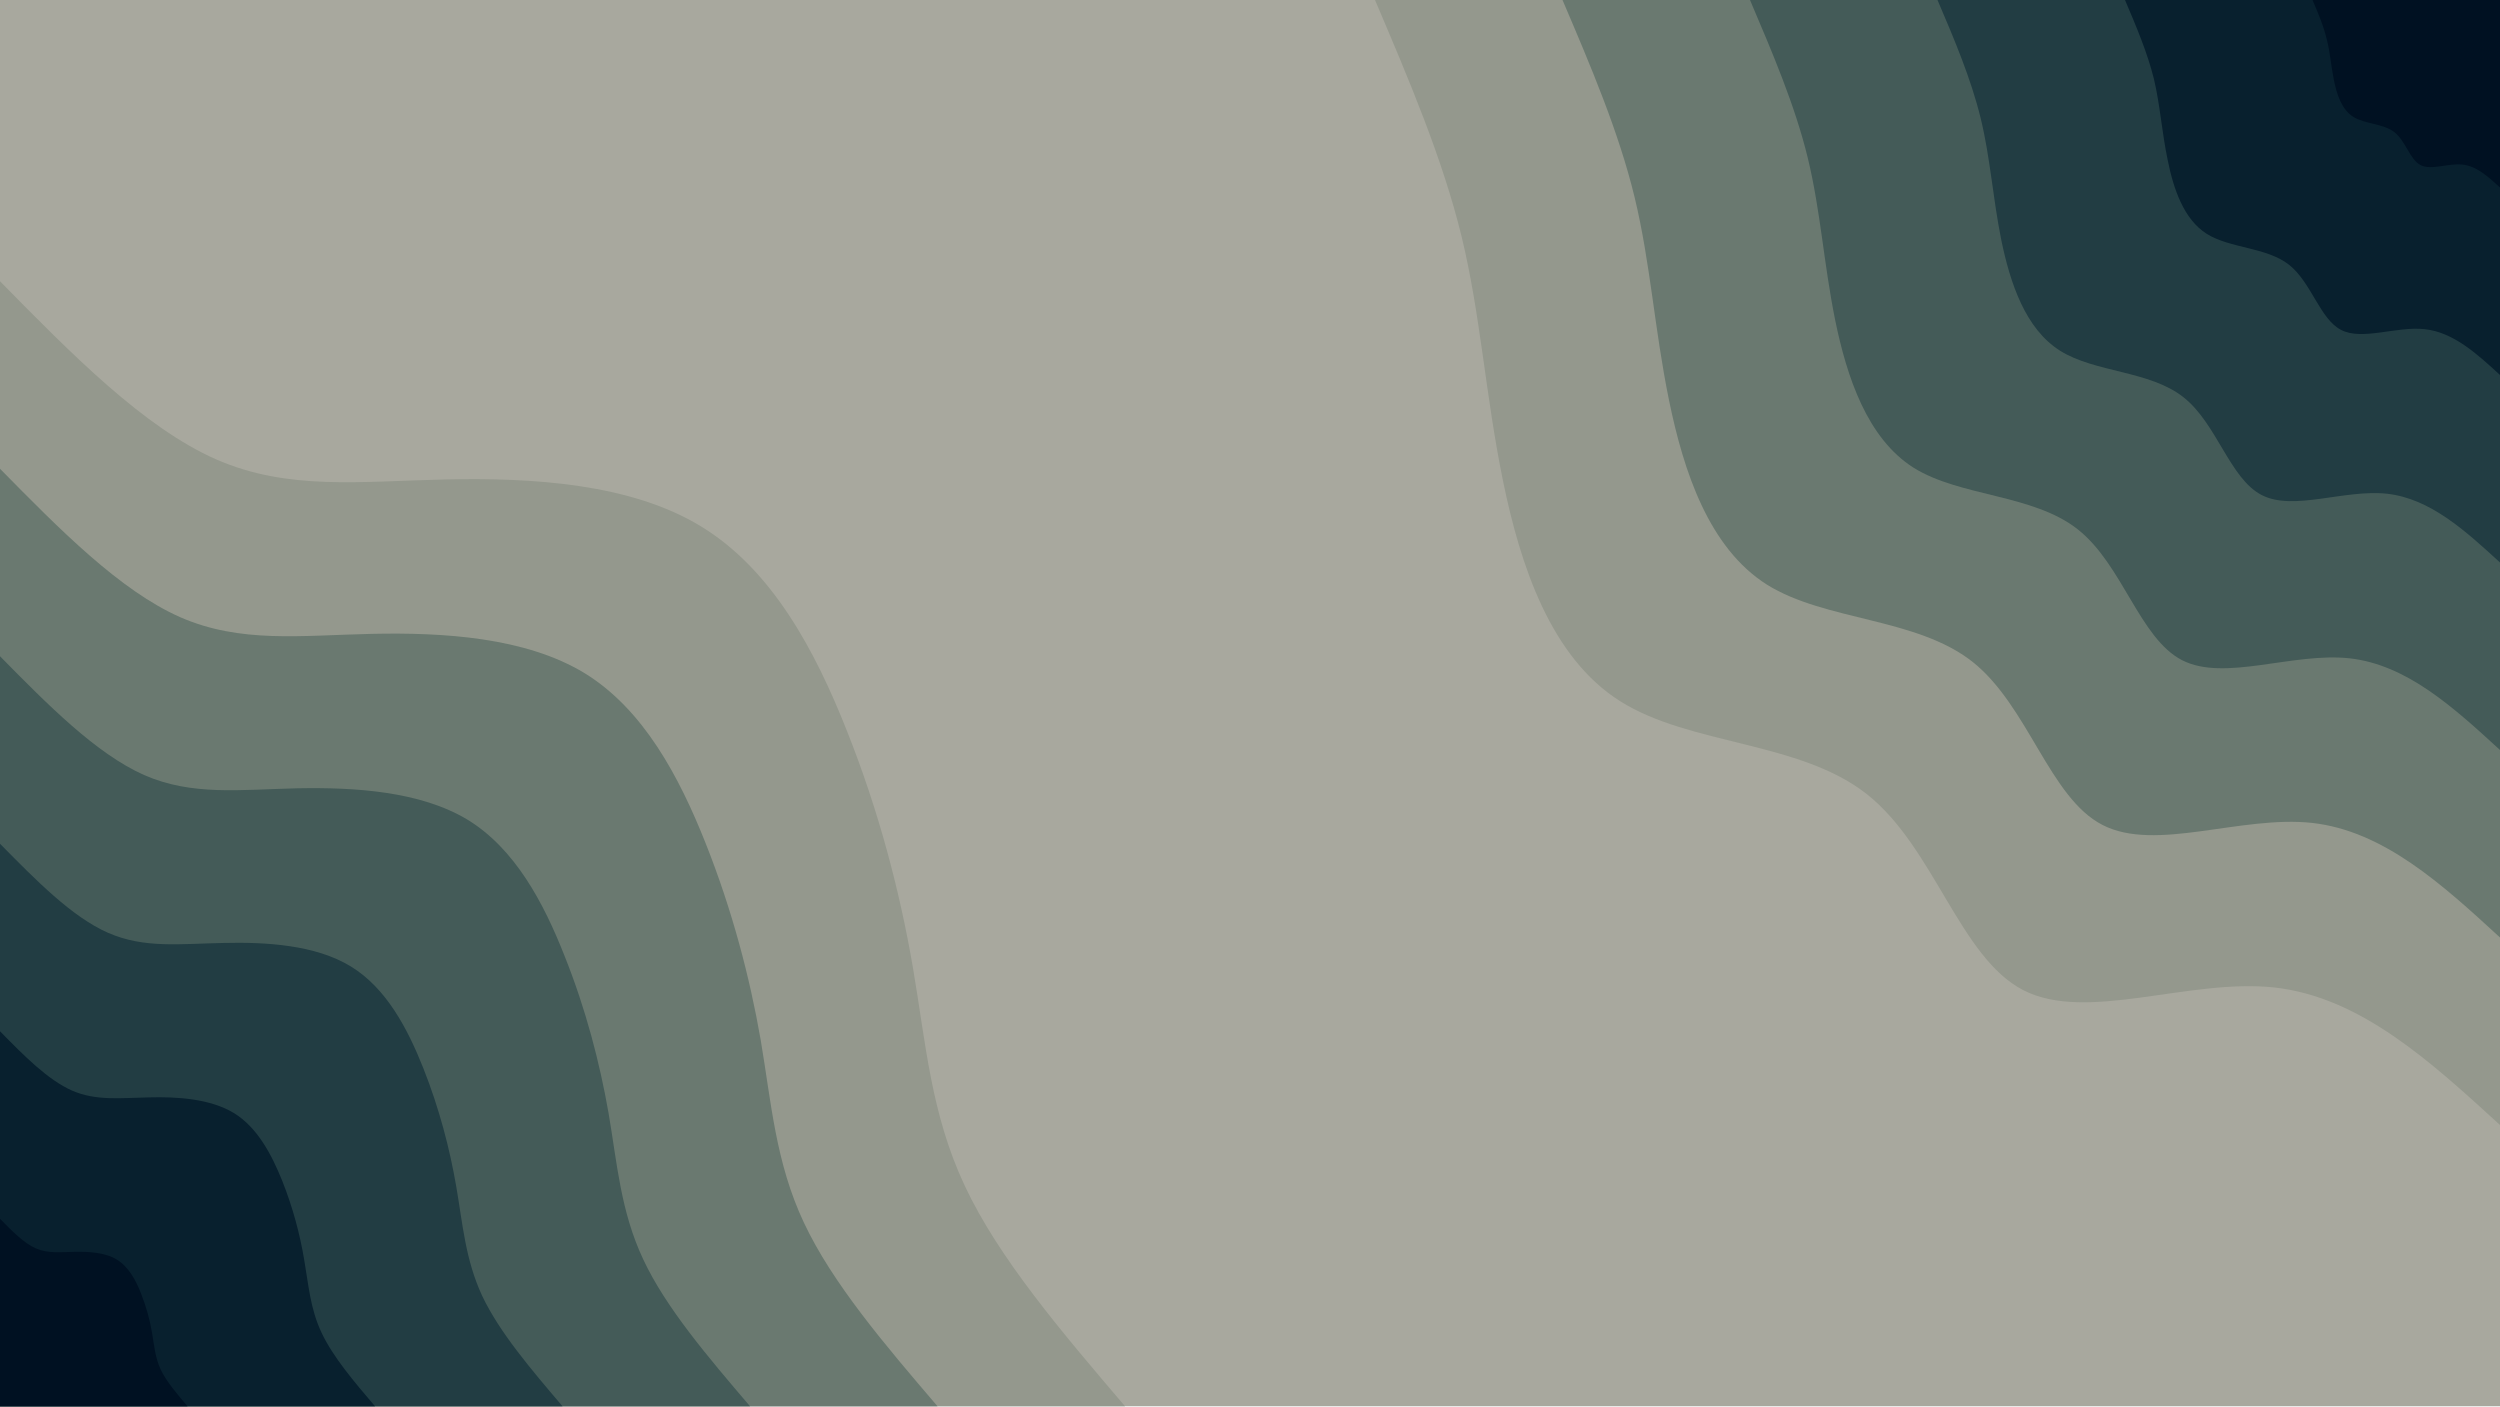
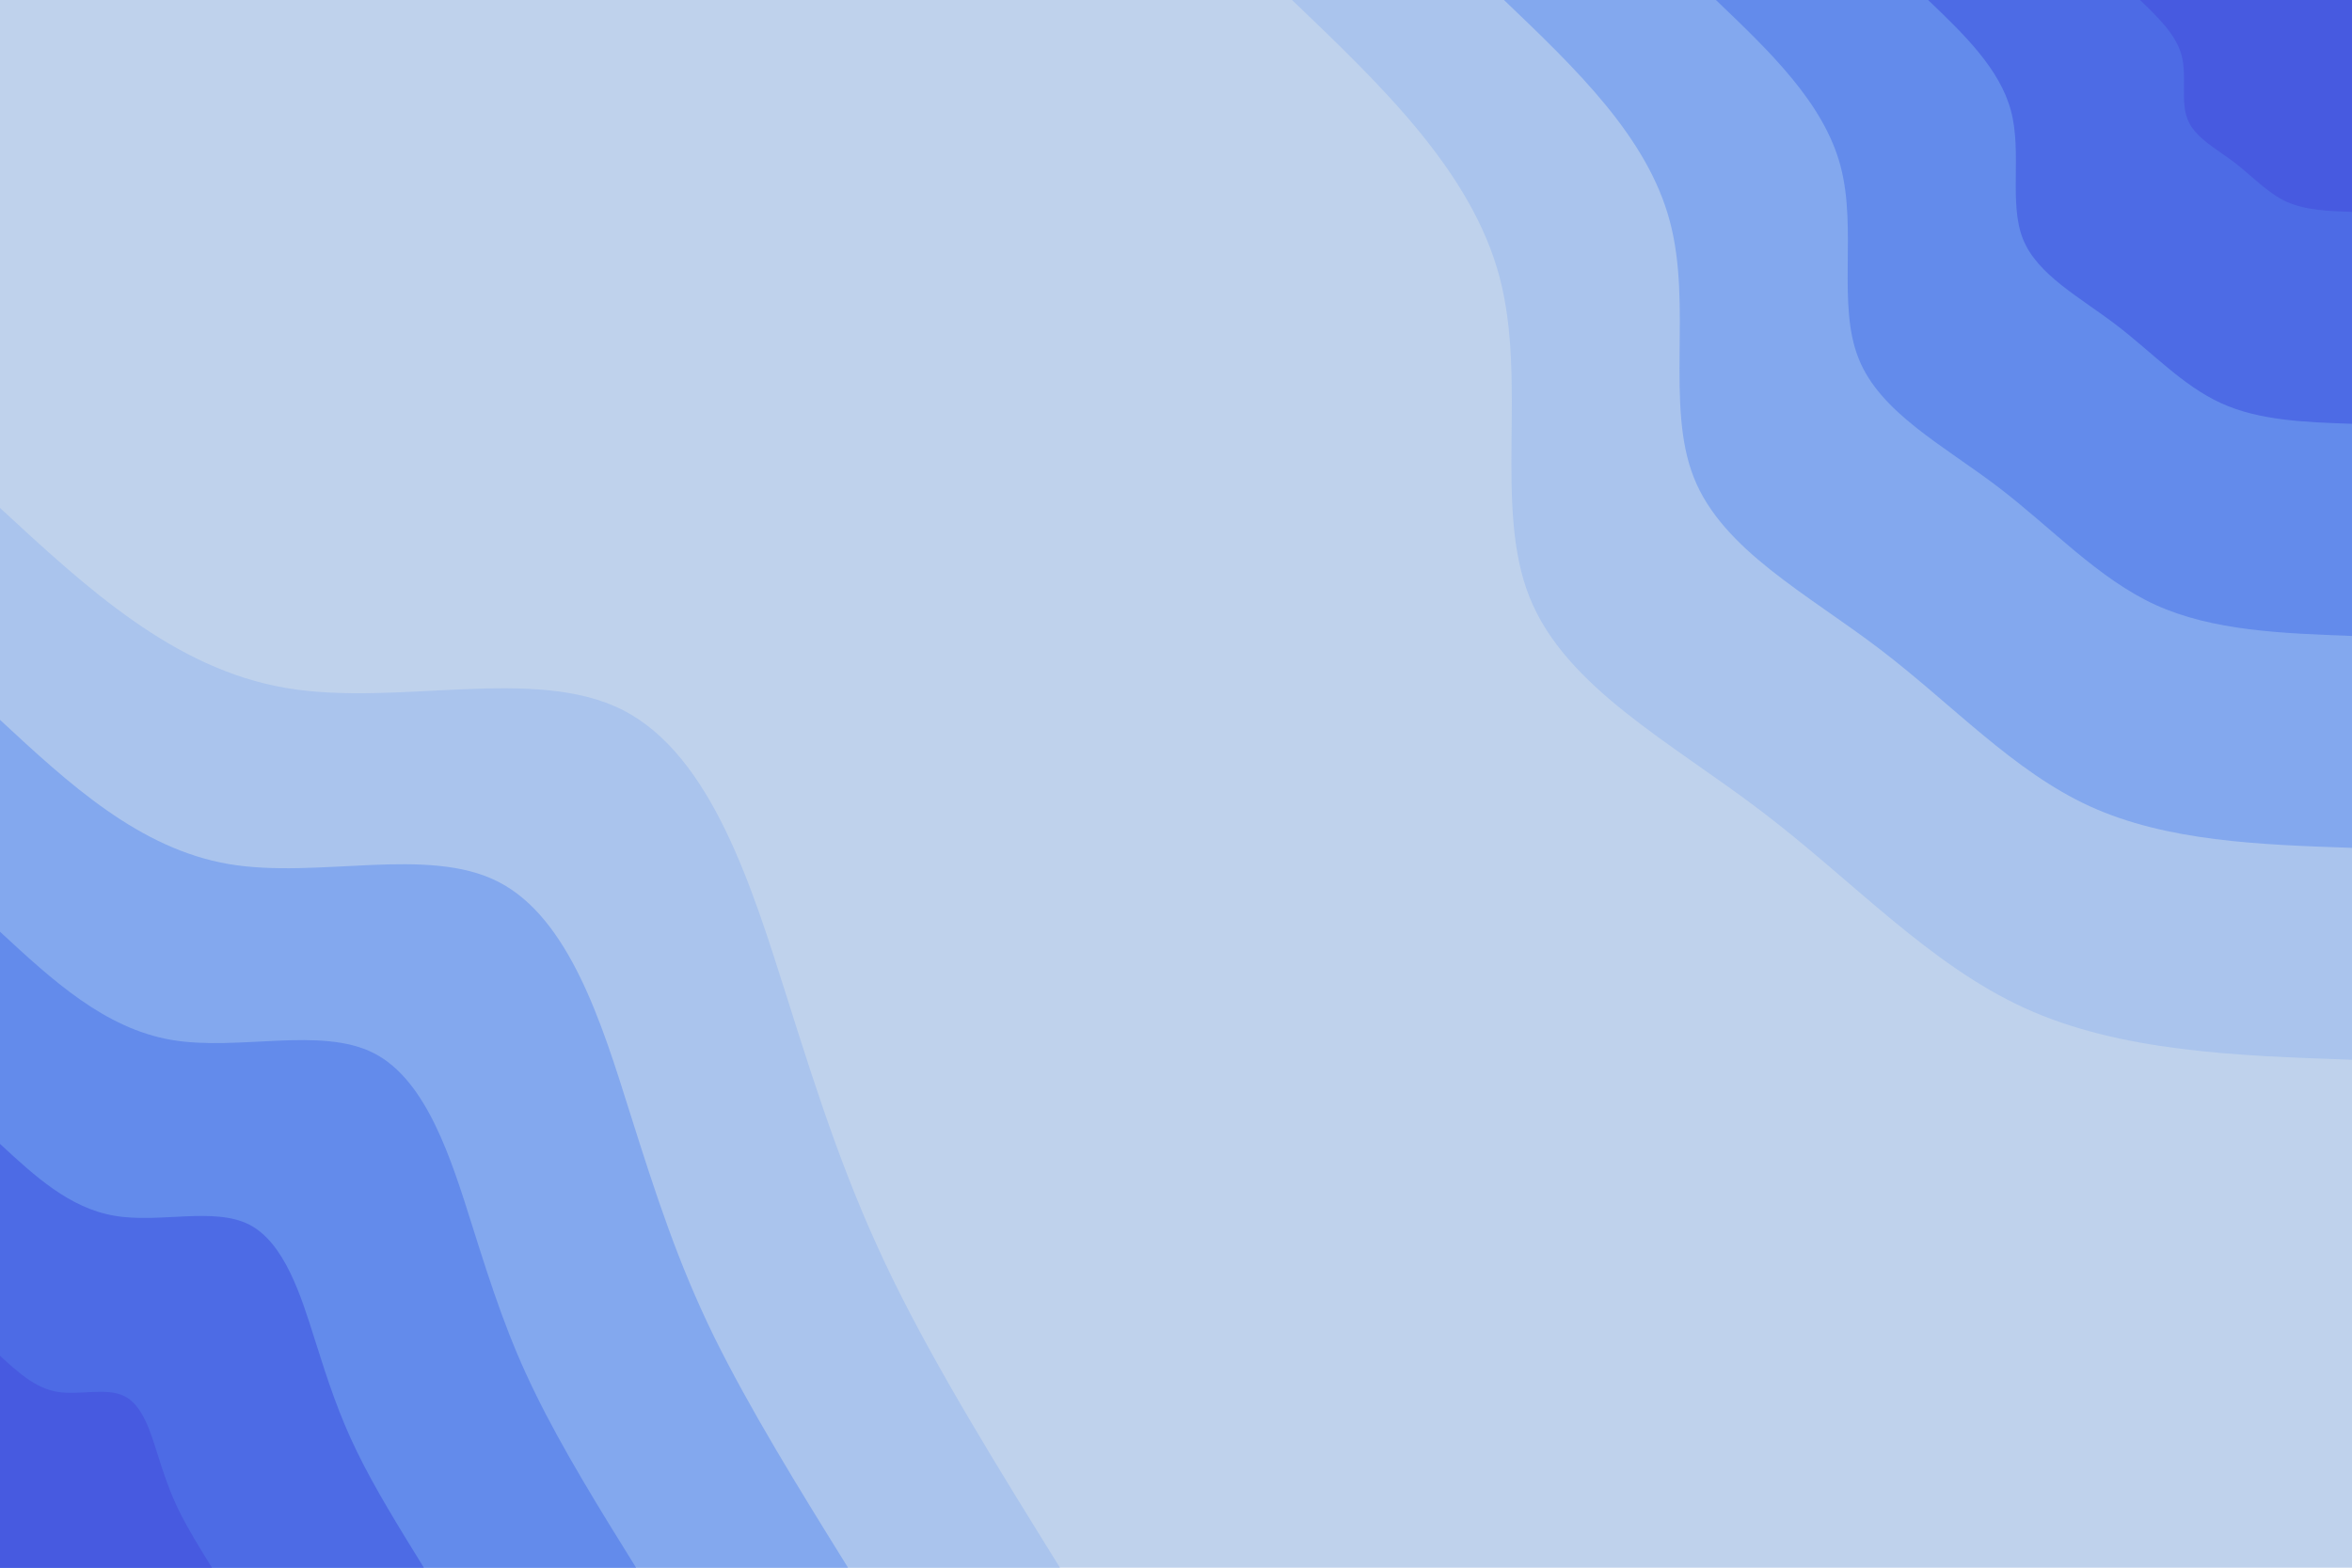
- <svg xmlns="http://www.w3.org/2000/svg" id="visual" viewBox="0 0 960 540" width="960" height="540" version="1.1">
-   <rect x="0" y="0" width="960" height="540" fill="#A8A89E" />
+ <svg xmlns="http://www.w3.org/2000/svg" id="visual" viewBox="0 0 900 600" width="900" height="600" version="1.1">
+   <rect x="0" y="0" width="900" height="600" fill="#bfd2ec" />
  <defs>
-     <linearGradient id="grad1_0" x1="43.8%" y1="0%" x2="100%" y2="100%">
-       <stop offset="14.444%" stop-color="#001122" stop-opacity="1" />
-       <stop offset="85.556%" stop-color="#001122" stop-opacity="1" />
+     <linearGradient id="grad1_0" x1="33.3%" y1="0%" x2="100%" y2="100%">
+       <stop offset="20%" stop-color="#475ae0" stop-opacity="1" />
+       <stop offset="80%" stop-color="#475ae0" stop-opacity="1" />
    </linearGradient>
  </defs>
  <defs>
-     <linearGradient id="grad1_1" x1="43.8%" y1="0%" x2="100%" y2="100%">
-       <stop offset="14.444%" stop-color="#001122" stop-opacity="1" />
-       <stop offset="85.556%" stop-color="#142e39" stop-opacity="1" />
+     <linearGradient id="grad1_1" x1="33.3%" y1="0%" x2="100%" y2="100%">
+       <stop offset="20%" stop-color="#475ae0" stop-opacity="1" />
+       <stop offset="80%" stop-color="#567be9" stop-opacity="1" />
    </linearGradient>
  </defs>
  <defs>
-     <linearGradient id="grad1_2" x1="43.8%" y1="0%" x2="100%" y2="100%">
-       <stop offset="14.444%" stop-color="#324c4e" stop-opacity="1" />
-       <stop offset="85.556%" stop-color="#142e39" stop-opacity="1" />
+     <linearGradient id="grad1_2" x1="33.3%" y1="0%" x2="100%" y2="100%">
+       <stop offset="20%" stop-color="#729aed" stop-opacity="1" />
+       <stop offset="80%" stop-color="#567be9" stop-opacity="1" />
    </linearGradient>
  </defs>
  <defs>
-     <linearGradient id="grad1_3" x1="43.8%" y1="0%" x2="100%" y2="100%">
-       <stop offset="14.444%" stop-color="#324c4e" stop-opacity="1" />
-       <stop offset="85.556%" stop-color="#576a64" stop-opacity="1" />
+     <linearGradient id="grad1_3" x1="33.3%" y1="0%" x2="100%" y2="100%">
+       <stop offset="20%" stop-color="#729aed" stop-opacity="1" />
+       <stop offset="80%" stop-color="#96b7ee" stop-opacity="1" />
    </linearGradient>
  </defs>
  <defs>
-     <linearGradient id="grad1_4" x1="43.8%" y1="0%" x2="100%" y2="100%">
-       <stop offset="14.444%" stop-color="#7f887e" stop-opacity="1" />
-       <stop offset="85.556%" stop-color="#576a64" stop-opacity="1" />
+     <linearGradient id="grad1_4" x1="33.3%" y1="0%" x2="100%" y2="100%">
+       <stop offset="20%" stop-color="#bfd2ec" stop-opacity="1" />
+       <stop offset="80%" stop-color="#96b7ee" stop-opacity="1" />
    </linearGradient>
  </defs>
  <defs>
-     <linearGradient id="grad1_5" x1="43.8%" y1="0%" x2="100%" y2="100%">
-       <stop offset="14.444%" stop-color="#7f887e" stop-opacity="1" />
-       <stop offset="85.556%" stop-color="#a8a89e" stop-opacity="1" />
+     <linearGradient id="grad2_0" x1="0%" y1="0%" x2="66.7%" y2="100%">
+       <stop offset="20%" stop-color="#475ae0" stop-opacity="1" />
+       <stop offset="80%" stop-color="#475ae0" stop-opacity="1" />
    </linearGradient>
  </defs>
  <defs>
-     <linearGradient id="grad2_0" x1="0%" y1="0%" x2="56.3%" y2="100%">
-       <stop offset="14.444%" stop-color="#001122" stop-opacity="1" />
-       <stop offset="85.556%" stop-color="#001122" stop-opacity="1" />
+     <linearGradient id="grad2_1" x1="0%" y1="0%" x2="66.7%" y2="100%">
+       <stop offset="20%" stop-color="#567be9" stop-opacity="1" />
+       <stop offset="80%" stop-color="#475ae0" stop-opacity="1" />
    </linearGradient>
  </defs>
  <defs>
-     <linearGradient id="grad2_1" x1="0%" y1="0%" x2="56.3%" y2="100%">
-       <stop offset="14.444%" stop-color="#142e39" stop-opacity="1" />
-       <stop offset="85.556%" stop-color="#001122" stop-opacity="1" />
+     <linearGradient id="grad2_2" x1="0%" y1="0%" x2="66.7%" y2="100%">
+       <stop offset="20%" stop-color="#567be9" stop-opacity="1" />
+       <stop offset="80%" stop-color="#729aed" stop-opacity="1" />
    </linearGradient>
  </defs>
  <defs>
-     <linearGradient id="grad2_2" x1="0%" y1="0%" x2="56.3%" y2="100%">
-       <stop offset="14.444%" stop-color="#142e39" stop-opacity="1" />
-       <stop offset="85.556%" stop-color="#324c4e" stop-opacity="1" />
+     <linearGradient id="grad2_3" x1="0%" y1="0%" x2="66.7%" y2="100%">
+       <stop offset="20%" stop-color="#96b7ee" stop-opacity="1" />
+       <stop offset="80%" stop-color="#729aed" stop-opacity="1" />
    </linearGradient>
  </defs>
  <defs>
-     <linearGradient id="grad2_3" x1="0%" y1="0%" x2="56.3%" y2="100%">
-       <stop offset="14.444%" stop-color="#576a64" stop-opacity="1" />
-       <stop offset="85.556%" stop-color="#324c4e" stop-opacity="1" />
+     <linearGradient id="grad2_4" x1="0%" y1="0%" x2="66.7%" y2="100%">
+       <stop offset="20%" stop-color="#96b7ee" stop-opacity="1" />
+       <stop offset="80%" stop-color="#bfd2ec" stop-opacity="1" />
    </linearGradient>
  </defs>
-   <defs>
-     <linearGradient id="grad2_4" x1="0%" y1="0%" x2="56.3%" y2="100%">
-       <stop offset="14.444%" stop-color="#576a64" stop-opacity="1" />
-       <stop offset="85.556%" stop-color="#7f887e" stop-opacity="1" />
-     </linearGradient>
-   </defs>
-   <defs>
-     <linearGradient id="grad2_5" x1="0%" y1="0%" x2="56.3%" y2="100%">
-       <stop offset="14.444%" stop-color="#a8a89e" stop-opacity="1" />
-       <stop offset="85.556%" stop-color="#7f887e" stop-opacity="1" />
-     </linearGradient>
-   </defs>
-   <g transform="translate(960, 0)">
-     <path d="M0 432C-26.8 407.5 -53.6 382.9 -86.6 379.2C-119.5 375.6 -158.7 392.8 -183.1 380.2C-207.5 367.6 -217.3 325.3 -243.2 304.9C-269 284.6 -311 286.2 -337.8 269.3C-364.5 252.5 -376.2 217.2 -382.9 184.4C-389.6 151.6 -391.4 121.3 -398.7 91C-406.1 60.7 -419.1 30.3 -432 0L0 0Z" fill="#94988d" />
-     <path d="M0 360C-22.3 339.5 -44.7 319.1 -72.1 316C-99.6 313 -132.2 327.3 -152.6 316.8C-173 306.4 -181.1 271.1 -202.6 254.1C-224.2 237.1 -259.1 238.5 -281.5 224.5C-303.8 210.4 -313.5 181 -319.1 153.7C-324.7 126.3 -326.2 101.1 -332.3 75.8C-338.4 50.6 -349.2 25.3 -360 0L0 0Z" fill="#6a7970" />
-     <path d="M0 288C-17.9 271.6 -35.7 255.3 -57.7 252.8C-79.7 250.4 -105.8 261.9 -122.1 253.5C-138.4 245.1 -144.9 216.9 -162.1 203.3C-179.3 189.7 -207.3 190.8 -225.2 179.6C-243 168.3 -250.8 144.8 -255.3 122.9C-259.7 101.1 -260.9 80.9 -265.8 60.7C-270.7 40.5 -279.4 20.2 -288 0L0 0Z" fill="#445b58" />
-     <path d="M0 216C-13.4 203.7 -26.8 191.5 -43.3 189.6C-59.8 187.8 -79.3 196.4 -91.5 190.1C-103.8 183.8 -108.7 162.6 -121.6 152.5C-134.5 142.3 -155.5 143.1 -168.9 134.7C-182.3 126.3 -188.1 108.6 -191.5 92.2C-194.8 75.8 -195.7 60.7 -199.4 45.5C-203.1 30.3 -209.5 15.2 -216 0L0 0Z" fill="#223d43" />
-     <path d="M0 144C-8.9 135.8 -17.9 127.6 -28.9 126.4C-39.8 125.2 -52.9 130.9 -61 126.7C-69.2 122.5 -72.4 108.4 -81.1 101.6C-89.7 94.9 -103.7 95.4 -112.6 89.8C-121.5 84.2 -125.4 72.4 -127.6 61.5C-129.9 50.5 -130.5 40.4 -132.9 30.3C-135.4 20.2 -139.7 10.1 -144 0L0 0Z" fill="#08202e" />
-     <path d="M0 72C-4.5 67.9 -8.9 63.8 -14.4 63.2C-19.9 62.6 -26.4 65.5 -30.5 63.4C-34.6 61.3 -36.2 54.2 -40.5 50.8C-44.8 47.4 -51.8 47.7 -56.3 44.9C-60.8 42.1 -62.7 36.2 -63.8 30.7C-64.9 25.3 -65.2 20.2 -66.5 15.2C-67.7 10.1 -69.8 5.1 -72 0L0 0Z" fill="#001122" />
+   <g transform="translate(900, 0)">
+     <path d="M0 405.6C-44.3 404.1 -88.7 402.5 -125.3 385.8C-162 369 -191 337.1 -225.7 310.7C-260.4 284.2 -300.9 263.1 -314.7 228.6C-328.5 194.2 -315.5 146.3 -326.2 106C-336.9 65.7 -371.3 32.8 -405.6 0L0 0Z" fill="#aac4ed" />
+     <path d="M0 324.5C-35.5 323.3 -70.9 322 -100.3 308.6C-129.6 295.2 -152.8 269.7 -180.6 248.5C-208.4 227.3 -240.8 210.5 -251.8 182.9C-262.8 155.3 -252.4 117.1 -261 84.8C-269.5 52.5 -297 26.3 -324.5 0L0 0Z" fill="#83a8ee" />
+     <path d="M0 243.4C-26.6 242.4 -53.2 241.5 -75.2 231.5C-97.2 221.4 -114.6 202.3 -135.4 186.4C-156.3 170.5 -180.6 157.9 -188.8 137.2C-197.1 116.5 -189.3 87.8 -195.7 63.6C-202.1 39.4 -222.8 19.7 -243.4 0L0 0Z" fill="#638beb" />
+     <path d="M0 162.2C-17.7 161.6 -35.5 161 -50.1 154.3C-64.8 147.6 -76.4 134.9 -90.3 124.3C-104.2 113.7 -120.4 105.2 -125.9 91.5C-131.4 77.7 -126.2 58.5 -130.5 42.4C-134.8 26.3 -148.5 13.1 -162.2 0L0 0Z" fill="#4d6be5" />
+     <path d="M0 81.1C-8.9 80.8 -17.7 80.5 -25.1 77.2C-32.4 73.8 -38.2 67.4 -45.1 62.1C-52.1 56.8 -60.2 52.6 -62.9 45.7C-65.7 38.8 -63.1 29.3 -65.2 21.2C-67.4 13.1 -74.3 6.6 -81.1 0L0 0Z" fill="#475ae0" />
  </g>
-   <g transform="translate(0, 540)">
-     <path d="M0 -432C27.6 -403.9 55.3 -375.8 83 -363.6C110.7 -351.5 138.5 -355.2 171.4 -355.9C204.2 -356.6 242.2 -354.4 269.3 -337.8C296.5 -321.2 313 -290.2 325.2 -259.4C337.5 -228.5 345.5 -197.8 350.5 -168.8C355.5 -139.7 357.4 -112.4 370.5 -84.6C383.6 -56.7 407.8 -28.4 432 0L0 0Z" fill="#94988d" />
-     <path d="M0 -360C23 -336.6 46.1 -313.2 69.2 -303C92.3 -292.9 115.4 -296 142.8 -296.6C170.2 -297.2 201.8 -295.3 224.5 -281.5C247.1 -267.6 260.8 -241.8 271 -216.1C281.2 -190.4 287.9 -164.8 292.1 -140.7C296.2 -116.5 297.8 -93.7 308.7 -70.5C319.6 -47.3 339.8 -23.6 360 0L0 0Z" fill="#6a7970" />
-     <path d="M0 -288C18.4 -269.3 36.9 -250.6 55.3 -242.4C73.8 -234.3 92.3 -236.8 114.3 -237.3C136.2 -237.7 161.4 -236.2 179.6 -225.2C197.7 -214.1 208.7 -193.5 216.8 -172.9C225 -152.4 230.3 -131.9 233.7 -112.5C237 -93.2 238.3 -74.9 247 -56.4C255.7 -37.8 271.9 -18.9 288 0L0 0Z" fill="#445b58" />
-     <path d="M0 -216C13.8 -202 27.6 -187.9 41.5 -181.8C55.4 -175.7 69.3 -177.6 85.7 -177.9C102.1 -178.3 121.1 -177.2 134.7 -168.9C148.3 -160.6 156.5 -145.1 162.6 -129.7C168.7 -114.3 172.7 -98.9 175.2 -84.4C177.7 -69.9 178.7 -56.2 185.2 -42.3C191.8 -28.4 203.9 -14.2 216 0L0 0Z" fill="#223d43" />
-     <path d="M0 -144C9.2 -134.6 18.4 -125.3 27.7 -121.2C36.9 -117.2 46.2 -118.4 57.1 -118.6C68.1 -118.9 80.7 -118.1 89.8 -112.6C98.8 -107.1 104.3 -96.7 108.4 -86.5C112.5 -76.2 115.2 -65.9 116.8 -56.3C118.5 -46.6 119.1 -37.5 123.5 -28.2C127.9 -18.9 135.9 -9.5 144 0L0 0Z" fill="#08202e" />
-     <path d="M0 -72C4.6 -67.3 9.2 -62.6 13.8 -60.6C18.5 -58.6 23.1 -59.2 28.6 -59.3C34 -59.4 40.4 -59.1 44.9 -56.3C49.4 -53.5 52.2 -48.4 54.2 -43.2C56.2 -38.1 57.6 -33 58.4 -28.1C59.2 -23.3 59.6 -18.7 61.7 -14.1C63.9 -9.5 68 -4.7 72 0L0 0Z" fill="#001122" />
+   <g transform="translate(0, 600)">
+     <path d="M0 -405.6C33.3 -374.8 66.6 -344 109.4 -336.7C152.2 -329.4 204.5 -345.5 238.4 -328.2C272.4 -310.8 287.9 -259.9 301 -218.7C314 -177.4 324.4 -145.8 341.4 -110.9C358.4 -76.1 382 -38 405.6 0L0 0Z" fill="#aac4ed" />
+     <path d="M0 -324.5C26.6 -299.8 53.3 -275.2 87.5 -269.3C121.8 -263.5 163.6 -276.4 190.7 -262.5C217.9 -248.6 230.4 -207.9 240.8 -174.9C251.2 -141.9 259.5 -116.6 273.1 -88.7C286.8 -60.9 305.6 -30.4 324.5 0L0 0Z" fill="#83a8ee" />
+     <path d="M0 -243.4C20 -224.9 40 -206.4 65.6 -202C91.3 -197.6 122.7 -207.3 143.1 -196.9C163.4 -186.5 172.8 -155.9 180.6 -131.2C188.4 -106.4 194.6 -87.5 204.9 -66.6C215.1 -45.7 229.2 -22.8 243.4 0L0 0Z" fill="#638beb" />
+     <path d="M0 -162.2C13.3 -149.9 26.6 -137.6 43.8 -134.7C60.9 -131.7 81.8 -138.2 95.4 -131.3C108.9 -124.3 115.2 -104 120.4 -87.5C125.6 -71 129.8 -58.3 136.6 -44.4C143.4 -30.4 152.8 -15.2 162.2 0L0 0Z" fill="#4d6be5" />
+     <path d="M0 -81.1C6.7 -75 13.3 -68.8 21.9 -67.3C30.4 -65.9 40.9 -69.1 47.7 -65.6C54.5 -62.2 57.6 -52 60.2 -43.7C62.8 -35.5 64.9 -29.2 68.3 -22.2C71.7 -15.2 76.4 -7.6 81.1 0L0 0Z" fill="#475ae0" />
  </g>
</svg>
